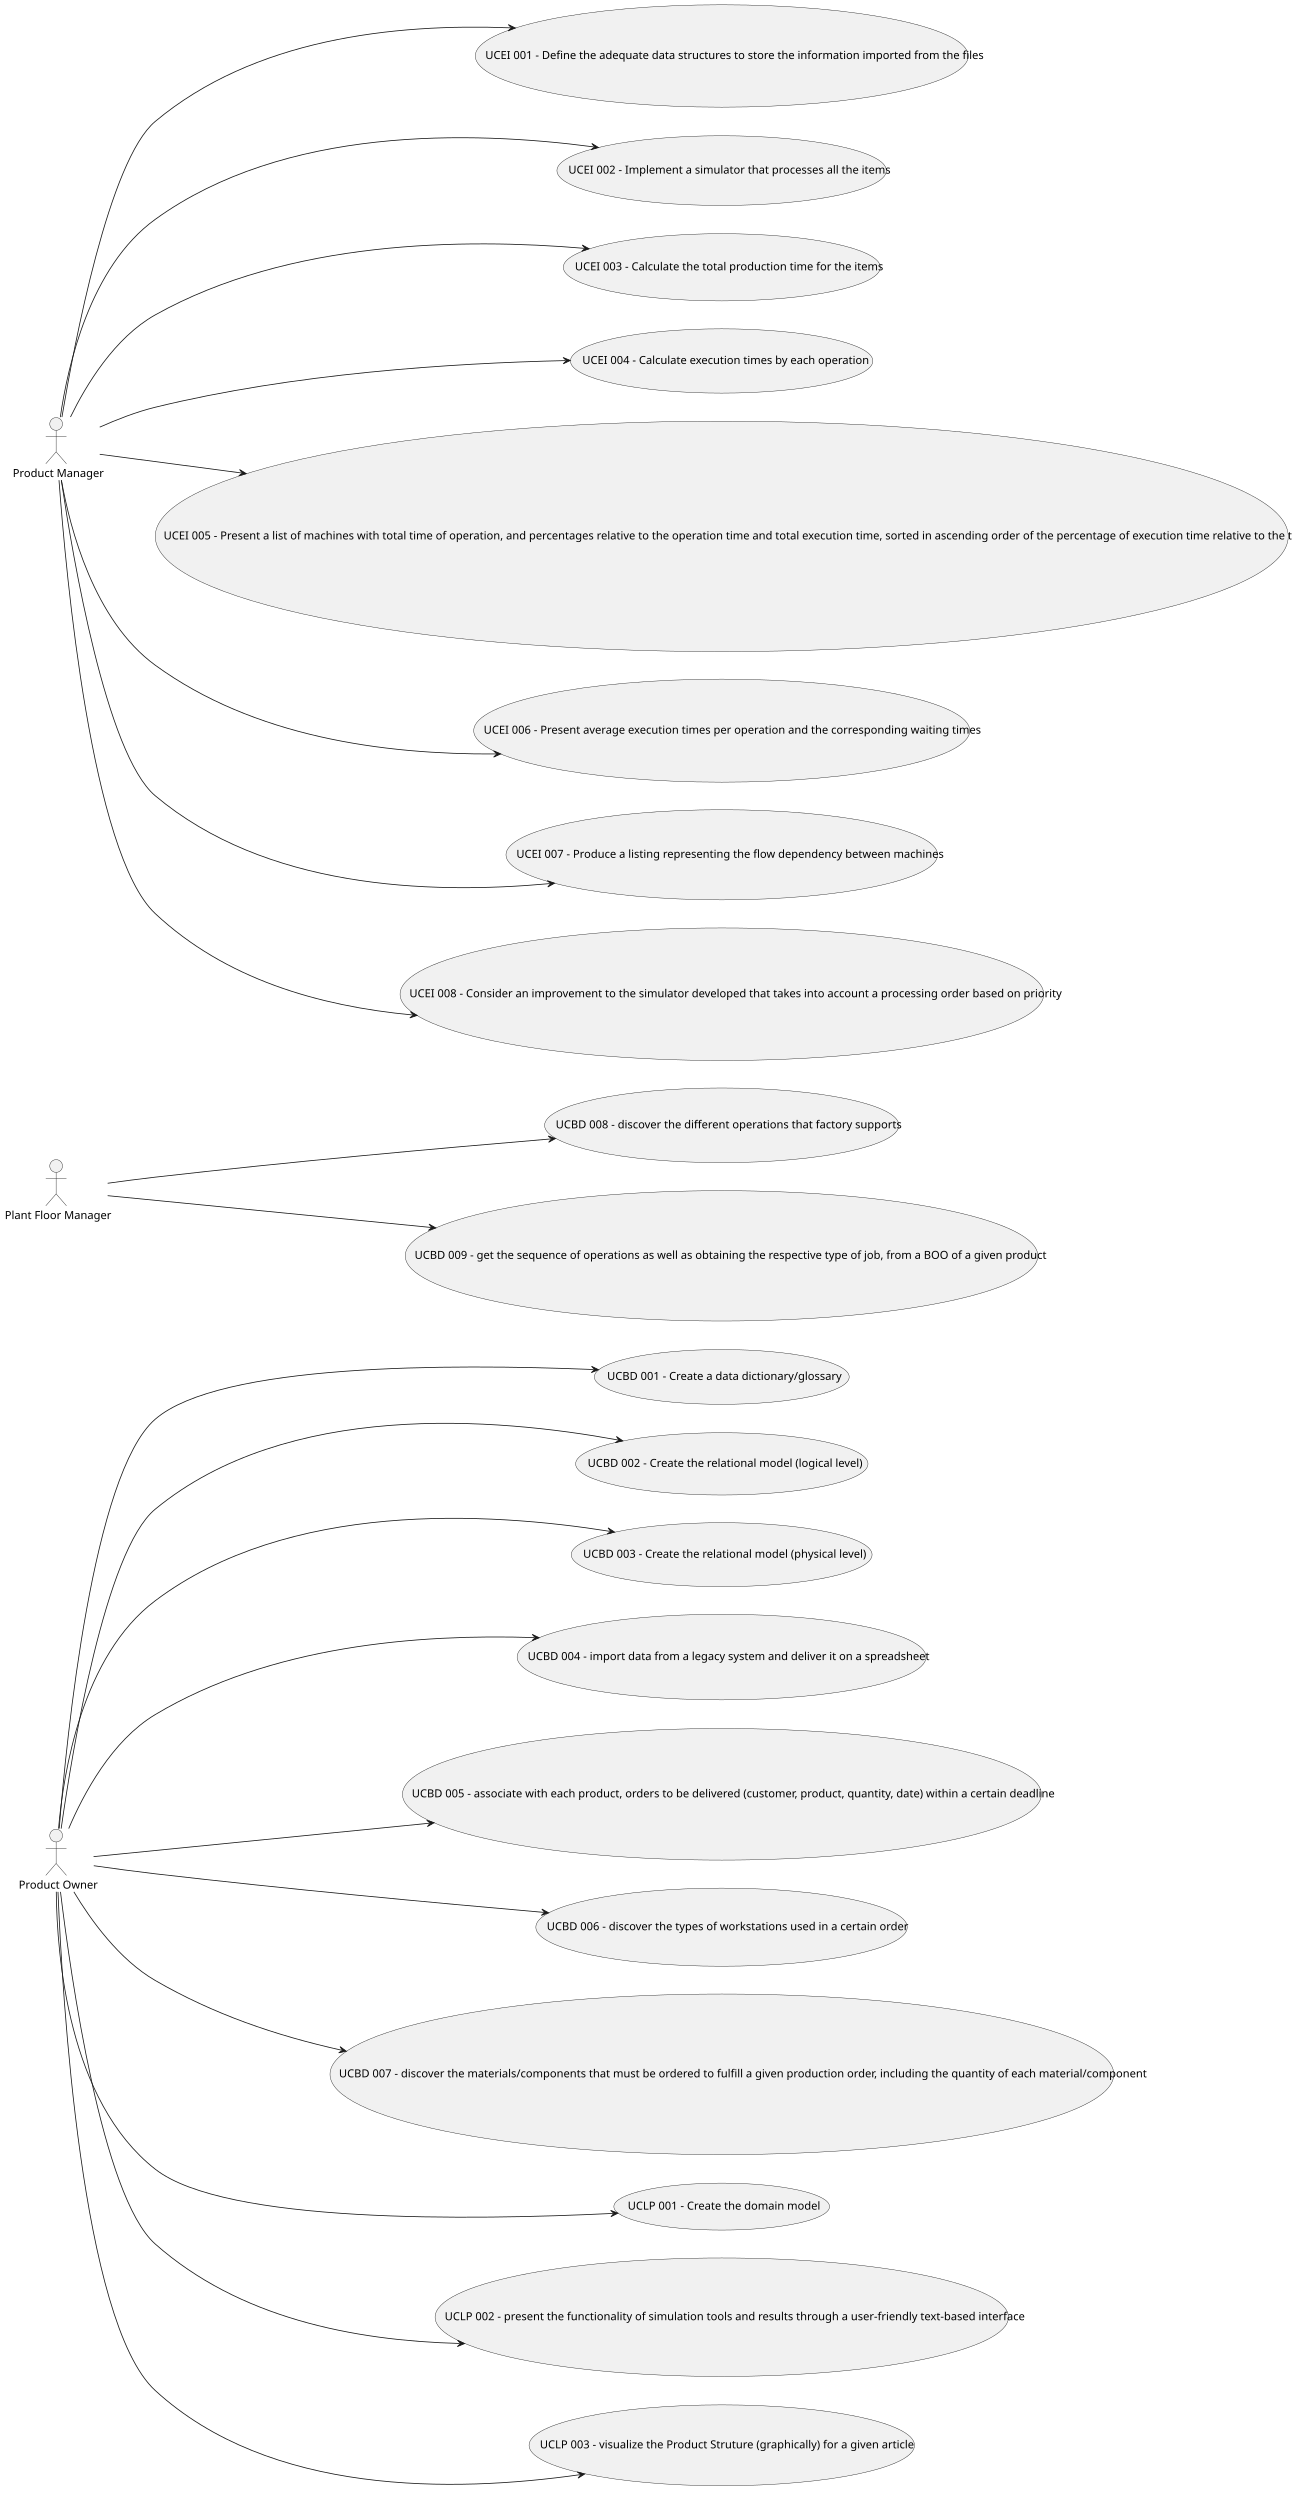
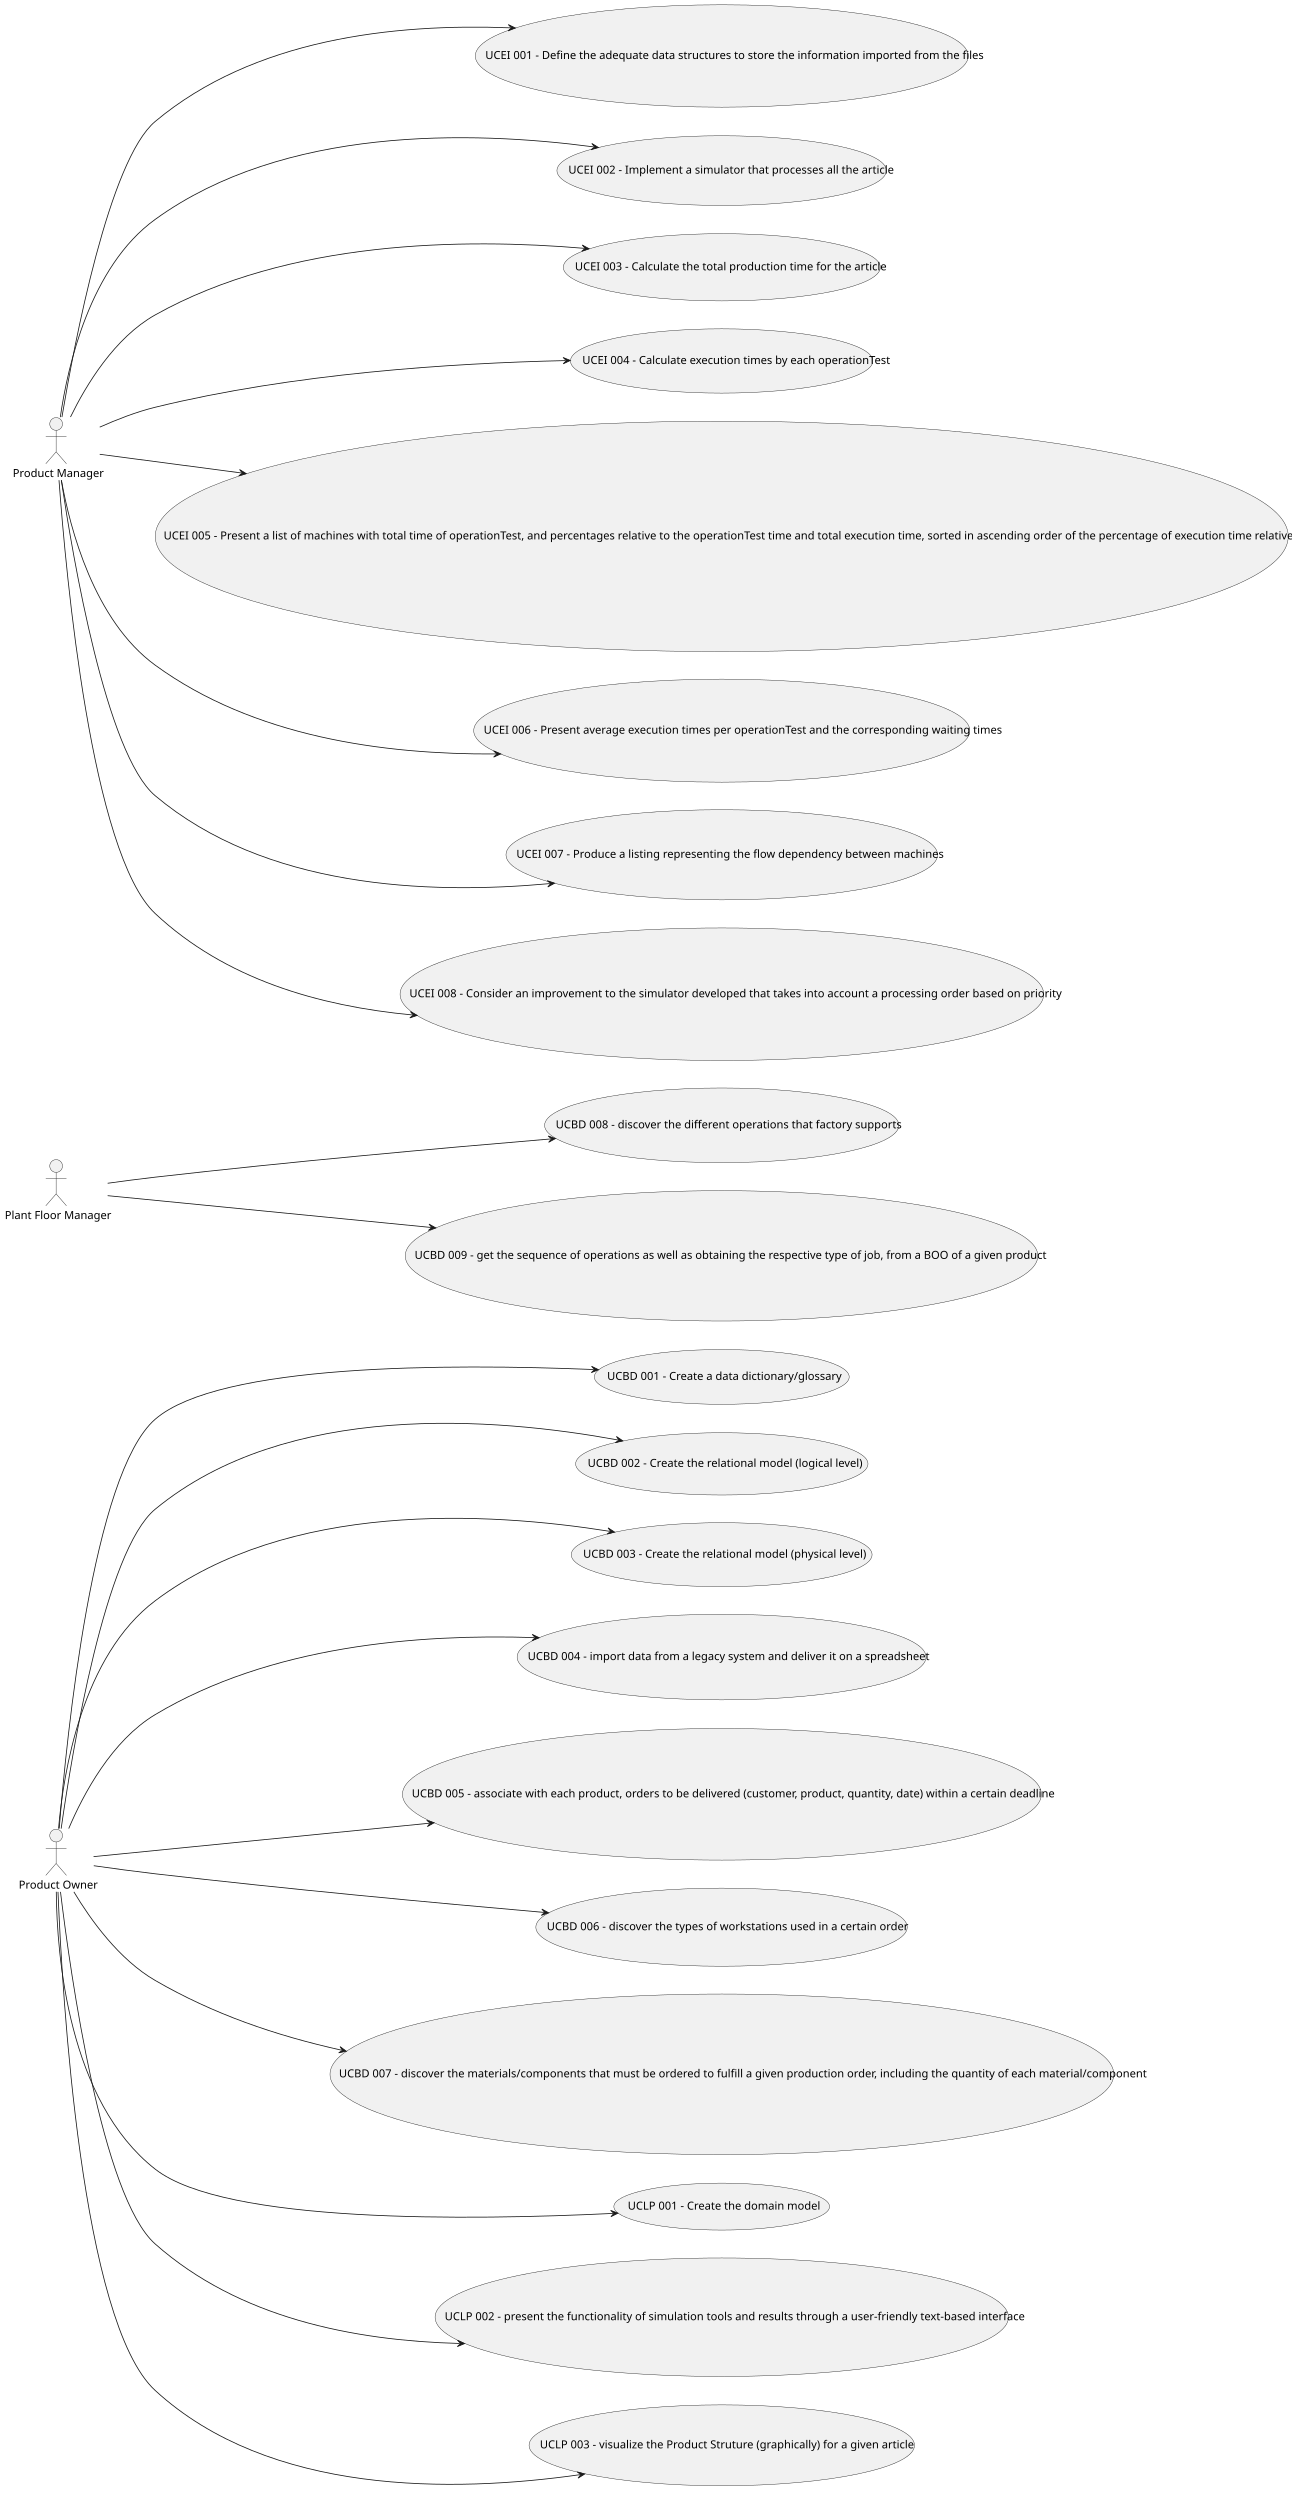
<svg xmlns="http://www.w3.org/2000/svg" contentStyleType="text/css" height="1256.4px" preserveAspectRatio="none" style="width:649px;height:1256px;background:#FFFFFF;" version="1.1" viewBox="0 0 649 1256" width="649.6px" zoomAndPan="magnify">
  <defs />
  <g>
    <g id="elem_PO">
      <ellipse cx="28.2" cy="922.2" fill="#F1F1F1" rx="3.2" ry="3.2" style="stroke:#181818;stroke-width:0.2;" />
      <path d="M28.2,925.4 L28.2,936.2 M23,928.6 L33.4,928.6 M28.2,936.2 L23,942.2 M28.2,936.2 L33.4,942.2 " fill="none" style="stroke:#181818;stroke-width:0.2;" />
      <text fill="#000000" font-family="sans-serif" font-size="5.6" lengthAdjust="spacing" textLength="37.6" x="9.4" y="948.843">Product Owner</text>
    </g>
    <g id="elem_PFM">
      <ellipse cx="28.2" cy="585.8" fill="#F1F1F1" rx="3.2" ry="3.2" style="stroke:#181818;stroke-width:0.2;" />
      <path d="M28.2,589 L28.2,599.8 M23,592.2 L33.4,592.2 M28.2,599.8 L23,605.8 M28.2,599.8 L33.4,605.8 " fill="none" style="stroke:#181818;stroke-width:0.2;" />
      <text fill="#000000" font-family="sans-serif" font-size="5.6" lengthAdjust="spacing" textLength="51.6" x="2.4" y="612.443">Plant Floor Manager</text>
    </g>
    <g id="elem_PM">
      <ellipse cx="28.2" cy="213" fill="#F1F1F1" rx="3.2" ry="3.2" style="stroke:#181818;stroke-width:0.2;" />
      <path d="M28.2,216.2 L28.2,227 M23,219.4 L33.4,219.4 M28.2,227 L23,233 M28.2,227 L33.4,233 " fill="none" style="stroke:#181818;stroke-width:0.2;" />
      <text fill="#000000" font-family="sans-serif" font-size="5.6" lengthAdjust="spacing" textLength="43.6" x="6.4" y="239.643">Product Manager</text>
    </g>
    <g id="elem_UC1">
      <ellipse cx="362.623" cy="691.765" fill="#F1F1F1" rx="64.023" ry="13.765" style="stroke:#181818;stroke-width:0.2;" />
      <text fill="#000000" font-family="sans-serif" font-size="5.6" lengthAdjust="spacing" textLength="115.2" x="305.023" y="693.283">UCBD 001 - Create a data dictionary/glossary</text>
    </g>
    <g id="elem_UC2">
      <ellipse cx="362.641" cy="735.448" fill="#F1F1F1" rx="73.441" ry="15.648" style="stroke:#181818;stroke-width:0.2;" />
      <text fill="#000000" font-family="sans-serif" font-size="5.6" lengthAdjust="spacing" textLength="134.8" x="295.241" y="736.967">UCBD 002 - Create the relational model (logical level)</text>
    </g>
    <g id="elem_UC3">
      <ellipse cx="362.569" cy="781.074" fill="#F1F1F1" rx="75.569" ry="16.074" style="stroke:#181818;stroke-width:0.2;" />
      <text fill="#000000" font-family="sans-serif" font-size="5.6" lengthAdjust="spacing" textLength="139.2" x="292.969" y="782.592">UCBD 003 - Create the relational model (physical level)</text>
    </g>
    <g id="elem_UC4">
      <ellipse cx="362.522" cy="832.505" fill="#F1F1F1" rx="102.722" ry="21.505" style="stroke:#181818;stroke-width:0.2;" />
      <text fill="#000000" font-family="sans-serif" font-size="5.6" lengthAdjust="spacing" textLength="194.8" x="265.122" y="834.023">UCBD 004 - import data from a legacy system and deliver it on a spreadsheet</text>
    </g>
    <g id="elem_UC5">
      <ellipse cx="362.692" cy="901.458" fill="#F1F1F1" rx="160.492" ry="33.058" style="stroke:#181818;stroke-width:0.2;" />
      <text fill="#000000" font-family="sans-serif" font-size="5.6" lengthAdjust="spacing" textLength="311.6" x="206.892" y="902.977">UCBD 005 - associate with each product, orders to be delivered (customer, product, quantity, date) within a certain deadline</text>
    </g>
    <g id="elem_UC6">
      <ellipse cx="362.502" cy="968.22" fill="#F1F1F1" rx="93.302" ry="19.62" style="stroke:#181818;stroke-width:0.2;" />
      <text fill="#000000" font-family="sans-serif" font-size="5.6" lengthAdjust="spacing" textLength="175.6" x="274.702" y="969.739">UCBD 006 - discover the types of workstations used in a certain order</text>
    </g>
    <g id="elem_UC7">
      <ellipse cx="362.688" cy="1042.138" fill="#F1F1F1" rx="196.888" ry="40.338" style="stroke:#181818;stroke-width:0.2;" />
      <text fill="#000000" font-family="sans-serif" font-size="5.6" lengthAdjust="spacing" textLength="384.8" x="170.288" y="1043.656">UCBD 007 - discover the materials/components that must be ordered to fulfill a given production order, including the quantity of each material/component</text>
    </g>
    <g id="elem_UC8">
      <ellipse cx="362.597" cy="565.36" fill="#F1F1F1" rx="88.997" ry="18.759" style="stroke:#181818;stroke-width:0.2;" />
      <text fill="#000000" font-family="sans-serif" font-size="5.6" lengthAdjust="spacing" textLength="166.8" x="279.197" y="566.878">UCBD 008 - discover the different operations that factory supports</text>
    </g>
    <g id="elem_UC9">
      <ellipse cx="362.503" cy="630.941" fill="#F1F1F1" rx="158.903" ry="32.741" style="stroke:#181818;stroke-width:0.2;" />
      <text fill="#000000" font-family="sans-serif" font-size="5.6" lengthAdjust="spacing" textLength="308.4" x="208.303" y="632.459">UCBD 009 -  get the sequence of operations as well as obtaining the respective type of job, from a BOO of a given product</text>
    </g>
    <g id="elem_UC18">
      <ellipse cx="362.58" cy="1108.596" fill="#F1F1F1" rx="54.18" ry="11.796" style="stroke:#181818;stroke-width:0.2;" />
      <text fill="#000000" font-family="sans-serif" font-size="5.6" lengthAdjust="spacing" textLength="94.4" x="315.38" y="1110.115">UCLP 001 - Create the domain model</text>
    </g>
    <g id="elem_UC19">
      <ellipse cx="362.619" cy="1164.164" fill="#F1F1F1" rx="144.019" ry="29.764" style="stroke:#181818;stroke-width:0.2;" />
      <text fill="#000000" font-family="sans-serif" font-size="5.6" lengthAdjust="spacing" textLength="278.4" x="223.419" y="1165.683">UCLP 002 - present the functionality of simulation tools and results through a user-friendly text-based interface</text>
    </g>
    <g id="elem_UC20">
      <ellipse cx="362.63" cy="1228.526" fill="#F1F1F1" rx="96.831" ry="20.326" style="stroke:#181818;stroke-width:0.2;" />
      <text fill="#000000" font-family="sans-serif" font-size="5.6" lengthAdjust="spacing" textLength="182.8" x="271.231" y="1230.045">UCLP 003 - visualize the Product Struture (graphically) for a given article</text>
    </g>
    <g id="elem_UC10">
      <ellipse cx="362.622" cy="28.124" fill="#F1F1F1" rx="123.822" ry="25.724" style="stroke:#181818;stroke-width:0.2;" />
      <text fill="#000000" font-family="sans-serif" font-size="5.6" lengthAdjust="spacing" textLength="237.6" x="243.822" y="29.643">UCEI 001 - Define the adequate data structures to store the information imported from the files</text>
    </g>
    <g id="elem_UC11">
      <ellipse cx="362.554" cy="85.711" fill="#F1F1F1" rx="82.754" ry="17.511" style="stroke:#181818;stroke-width:0.2;" />
-       <text fill="#000000" font-family="sans-serif" font-size="5.6" lengthAdjust="spacing" textLength="154" x="285.554" y="87.23">UCEI 002 - Implement a simulator that processes all the items</text>
+       <text fill="#000000" font-family="sans-serif" font-size="5.6" lengthAdjust="spacing" textLength="154" x="285.554" y="87.23">UCEI 002 - Implement a simulator that processes all the article</text>
    </g>
    <g id="elem_UC12">
      <ellipse cx="362.642" cy="134.288" fill="#F1F1F1" rx="79.642" ry="16.888" style="stroke:#181818;stroke-width:0.2;" />
-       <text fill="#000000" font-family="sans-serif" font-size="5.6" lengthAdjust="spacing" textLength="147.6" x="288.842" y="135.807">UCEI 003 - Calculate the total production time for the items</text>
+       <text fill="#000000" font-family="sans-serif" font-size="5.6" lengthAdjust="spacing" textLength="147.6" x="288.842" y="135.807">UCEI 003 - Calculate the total production time for the article</text>
    </g>
    <g id="elem_UC13">
      <ellipse cx="362.556" cy="181.351" fill="#F1F1F1" rx="75.956" ry="16.151" style="stroke:#181818;stroke-width:0.2;" />
-       <text fill="#000000" font-family="sans-serif" font-size="5.6" lengthAdjust="spacing" textLength="140" x="292.556" y="182.87">UCEI 004 - Calculate execution times by each operation</text>
+       <text fill="#000000" font-family="sans-serif" font-size="5.6" lengthAdjust="spacing" textLength="140" x="292.556" y="182.87">UCEI 004 - Calculate execution times by each operationTest</text>
    </g>
    <g id="elem_UC14">
      <ellipse cx="362.612" cy="269.483" fill="#F1F1F1" rx="284.612" ry="57.883" style="stroke:#181818;stroke-width:0.2;" />
-       <text fill="#000000" font-family="sans-serif" font-size="5.6" lengthAdjust="spacing" textLength="560.8" x="82.212" y="271.001">UCEI 005 - Present a list of machines with total time of operation, and percentages relative to the operation time and total execution time, sorted in ascending order of the percentage of execution time relative to the total time</text>
+       <text fill="#000000" font-family="sans-serif" font-size="5.6" lengthAdjust="spacing" textLength="560.8" x="82.212" y="271.001">UCEI 005 - Present a list of machines with total time of operationTest, and percentages relative to the operationTest time and total execution time, sorted in ascending order of the percentage of execution time relative to the total time</text>
    </g>
    <g id="elem_UC15">
      <ellipse cx="362.613" cy="367.083" fill="#F1F1F1" rx="124.613" ry="25.883" style="stroke:#181818;stroke-width:0.2;" />
-       <text fill="#000000" font-family="sans-serif" font-size="5.6" lengthAdjust="spacing" textLength="239.2" x="243.013" y="368.601">UCEI 006 - Present average execution times per operation and the corresponding waiting times</text>
+       <text fill="#000000" font-family="sans-serif" font-size="5.6" lengthAdjust="spacing" textLength="239.2" x="243.013" y="368.601">UCEI 006 - Present average execution times per operationTest and the corresponding waiting times</text>
    </g>
    <g id="elem_UC16">
      <ellipse cx="362.629" cy="429.446" fill="#F1F1F1" rx="108.429" ry="22.646" style="stroke:#181818;stroke-width:0.2;" />
      <text fill="#000000" font-family="sans-serif" font-size="5.6" lengthAdjust="spacing" textLength="206.4" x="259.429" y="430.965">UCEI 007 - Produce a listing representing the flow dependency between machines</text>
    </g>
    <g id="elem_UC17">
      <ellipse cx="362.684" cy="499.497" fill="#F1F1F1" rx="161.684" ry="33.297" style="stroke:#181818;stroke-width:0.2;" />
      <text fill="#000000" font-family="sans-serif" font-size="5.6" lengthAdjust="spacing" textLength="314" x="205.684" y="501.015">UCEI 008 - Consider an improvement to the simulator developed that takes into account a processing order based on priority</text>
    </g>
    <g id="link_PO_UC1">
      <path d="M29.752,918.66 C33.444,872.472 46.62,740.136 78,713 C110.164,685.188 224.846,685.067 298.322,688.054 " fill="none" id="PO-to-UC1" style="stroke:#181818;stroke-width:0.4;" />
      <polygon fill="#181818" points="300.72,688.152,297.188,686.407,298.722,688.071,297.058,689.604,300.72,688.152" style="stroke:#181818;stroke-width:0.4;" />
    </g>
    <g id="link_PO_UC2">
      <path d="M30.724,918.708 C36.336,879.328 52.868,778.896 78,758.2 C144.152,703.724 248.447,712.071 310.567,723.463 " fill="none" id="PO-to-UC2" style="stroke:#181818;stroke-width:0.4;" />
      <polygon fill="#181818" points="312.928,723.896,309.676,721.673,310.961,723.535,309.098,724.82,312.928,723.896" style="stroke:#181818;stroke-width:0.4;" />
    </g>
    <g id="link_PO_UC3">
      <path d="M29.42,918.692 C31.812,890.444 41.196,831.892 78,804.2 C144.704,754.008 244.47,759.495 306.418,769.347 " fill="none" id="PO-to-UC3" style="stroke:#181818;stroke-width:0.4;" />
      <polygon fill="#181818" points="308.788,769.724,305.484,767.578,306.813,769.41,304.981,770.739,308.788,769.724" style="stroke:#181818;stroke-width:0.4;" />
    </g>
    <g id="link_PO_UC4">
      <path d="M34.524,918.664 C41.872,901.364 56.16,874.464 78,861.4 C135.668,826.904 209.513,820.777 268.509,822.729 " fill="none" id="PO-to-UC4" style="stroke:#181818;stroke-width:0.4;" />
      <polygon fill="#181818" points="270.908,822.808,267.363,821.09,268.909,822.742,267.257,824.288,270.908,822.808" style="stroke:#181818;stroke-width:0.4;" />
    </g>
    <g id="link_PO_UC5">
      <path d="M47.012,932.768 C79.88,929.496 149.08,922.61 215.736,915.978 " fill="none" id="PO-to-UC5" style="stroke:#181818;stroke-width:0.4;" />
      <polygon fill="#181818" points="218.124,915.74,214.383,914.504,216.134,915.938,214.7,917.689,218.124,915.74" style="stroke:#181818;stroke-width:0.4;" />
    </g>
    <g id="link_PO_UC6">
      <path d="M47.108,937.34 C56.372,938.66 67.768,940.212 78,941.4 C144.212,949.076 216.909,955.875 273.269,960.799 " fill="none" id="PO-to-UC6" style="stroke:#181818;stroke-width:0.4;" />
      <polygon fill="#181818" points="275.66,961.008,272.213,959.101,273.668,960.834,271.934,962.289,275.66,961.008" style="stroke:#181818;stroke-width:0.4;" />
    </g>
    <g id="link_PO_UC7">
      <path d="M37.116,950.472 C45.552,964.556 59.828,984.476 78,995 C107.108,1011.856 138.193,1022.591 171.661,1030.031 " fill="none" id="PO-to-UC7" style="stroke:#181818;stroke-width:0.4;" />
      <polygon fill="#181818" points="174.004,1030.552,170.837,1028.209,172.052,1030.118,170.143,1031.333,174.004,1030.552" style="stroke:#181818;stroke-width:0.4;" />
    </g>
    <g id="link_PFM_UC8">
      <path d="M54.084,594.468 C61.76,593.404 70.216,592.292 78,591.4 C145.56,583.664 219.976,576.948 276.696,572.2 " fill="none" id="PFM-to-UC8" style="stroke:#181818;stroke-width:0.4;" />
      <polygon fill="#181818" points="279.088,572,275.367,570.706,277.095,572.167,275.634,573.895,279.088,572" style="stroke:#181818;stroke-width:0.4;" />
    </g>
    <g id="link_PFM_UC9">
      <path d="M54.084,600.704 C89.556,604.192 154.112,610.541 216.564,616.681 " fill="none" id="PFM-to-UC9" style="stroke:#181818;stroke-width:0.4;" />
      <polygon fill="#181818" points="218.952,616.916,215.526,614.971,216.962,616.72,215.213,618.156,218.952,616.916" style="stroke:#181818;stroke-width:0.4;" />
    </g>
    <g id="link_PO_UC18">
      <path d="M28.276,950.424 C28.576,982.62 34.308,1055.588 78,1089.8 C112.916,1117.144 236.035,1115.516 308.047,1112.02 " fill="none" id="PO-to-UC18" style="stroke:#181818;stroke-width:0.4;" />
      <polygon fill="#181818" points="310.444,1111.904,306.771,1110.48,308.446,1112.001,306.926,1113.677,310.444,1111.904" style="stroke:#181818;stroke-width:0.4;" />
    </g>
    <g id="link_PO_UC19">
      <path d="M30.392,950.48 C35.448,992.272 51.216,1103.7 78,1127.4 C119.78,1164.368 177.081,1175.949 230.989,1177.361 " fill="none" id="PO-to-UC19" style="stroke:#181818;stroke-width:0.4;" />
      <polygon fill="#181818" points="233.388,1177.424,229.831,1175.73,231.389,1177.372,229.747,1178.929,233.388,1177.424" style="stroke:#181818;stroke-width:0.4;" />
    </g>
    <g id="link_PO_UC20">
      <path d="M29.136,950.464 C31.24,1002.532 40.776,1166.864 78,1201 C135.5,1253.728 227.332,1252.394 291.384,1243.282 " fill="none" id="PO-to-UC20" style="stroke:#181818;stroke-width:0.4;" />
      <polygon fill="#181818" points="293.76,1242.944,289.971,1241.867,291.78,1243.226,290.421,1245.035,293.76,1242.944" style="stroke:#181818;stroke-width:0.4;" />
    </g>
    <g id="link_PM_UC10">
      <path d="M31.116,209.536 C37.376,172.188 54.832,80.392 78,61 C127.372,19.676 197.21,11.7 256.502,13.984 " fill="none" id="PM-to-UC10" style="stroke:#181818;stroke-width:0.4;" />
      <polygon fill="#181818" points="258.9,14.076,255.364,12.339,256.901,13.999,255.241,15.536,258.9,14.076" style="stroke:#181818;stroke-width:0.4;" />
    </g>
    <g id="link_PM_UC11">
      <path d="M30.3,209.588 C33.98,183.976 45.192,133.904 78,110.2 C142.676,63.472 236.141,65.581 298.301,73.801 " fill="none" id="PM-to-UC11" style="stroke:#181818;stroke-width:0.4;" />
      <polygon fill="#181818" points="300.68,74.116,297.321,72.058,298.697,73.854,296.901,75.23,300.68,74.116" style="stroke:#181818;stroke-width:0.4;" />
    </g>
    <g id="link_PM_UC12">
      <path d="M35.412,209.508 C43.188,193.528 57.536,169.664 78,158.2 C145.068,120.636 232.921,119.6 293.565,124.768 " fill="none" id="PM-to-UC12" style="stroke:#181818;stroke-width:0.4;" />
      <polygon fill="#181818" points="295.956,124.972,292.505,123.072,293.963,124.802,292.233,126.26,295.956,124.972" style="stroke:#181818;stroke-width:0.4;" />
    </g>
    <g id="link_PM_UC13">
      <path d="M50.1,214.596 C58.588,210.8 68.556,206.912 78,204.6 C147.304,187.64 226.253,182.479 284.117,181.159 " fill="none" id="PM-to-UC13" style="stroke:#181818;stroke-width:0.4;" />
      <polygon fill="#181818" points="286.516,181.104,282.88,179.587,284.517,181.15,282.953,182.786,286.516,181.104" style="stroke:#181818;stroke-width:0.4;" />
    </g>
    <g id="link_PM_UC14">
      <path d="M50.104,228.236 C67.36,230.512 91.237,233.662 121.341,237.63 " fill="none" id="PM-to-UC14" style="stroke:#181818;stroke-width:0.4;" />
      <polygon fill="#181818" points="123.72,237.944,120.36,235.887,121.737,237.683,119.942,239.06,123.72,237.944" style="stroke:#181818;stroke-width:0.4;" />
    </g>
    <g id="link_PM_UC15">
      <path d="M30.84,241.24 C35.192,265.6 47.236,311.78 78,334.2 C127.324,370.144 192.372,379.155 249.184,378.791 " fill="none" id="PM-to-UC15" style="stroke:#181818;stroke-width:0.4;" />
      <polygon fill="#181818" points="251.584,378.776,247.974,377.199,249.584,378.789,247.994,380.399,251.584,378.776" style="stroke:#181818;stroke-width:0.4;" />
    </g>
    <g id="link_PM_UC16">
      <path d="M30.804,241.22 C36.568,280.176 53.376,379.088 78,399.8 C132.86,445.94 213.946,449.643 276.254,443.923 " fill="none" id="PM-to-UC16" style="stroke:#181818;stroke-width:0.4;" />
      <polygon fill="#181818" points="278.644,443.704,274.913,442.44,276.652,443.887,275.205,445.626,278.644,443.704" style="stroke:#181818;stroke-width:0.4;" />
    </g>
    <g id="link_PM_UC17">
      <path d="M29.644,241.24 C33.12,288.816 45.94,429.028 78,459 C113.128,491.844 159.767,505.443 207.227,509.919 " fill="none" id="PM-to-UC17" style="stroke:#181818;stroke-width:0.4;" />
      <polygon fill="#181818" points="209.616,510.144,206.182,508.213,207.625,509.956,205.882,511.399,209.616,510.144" style="stroke:#181818;stroke-width:0.4;" />
    </g>
  </g>
</svg>
